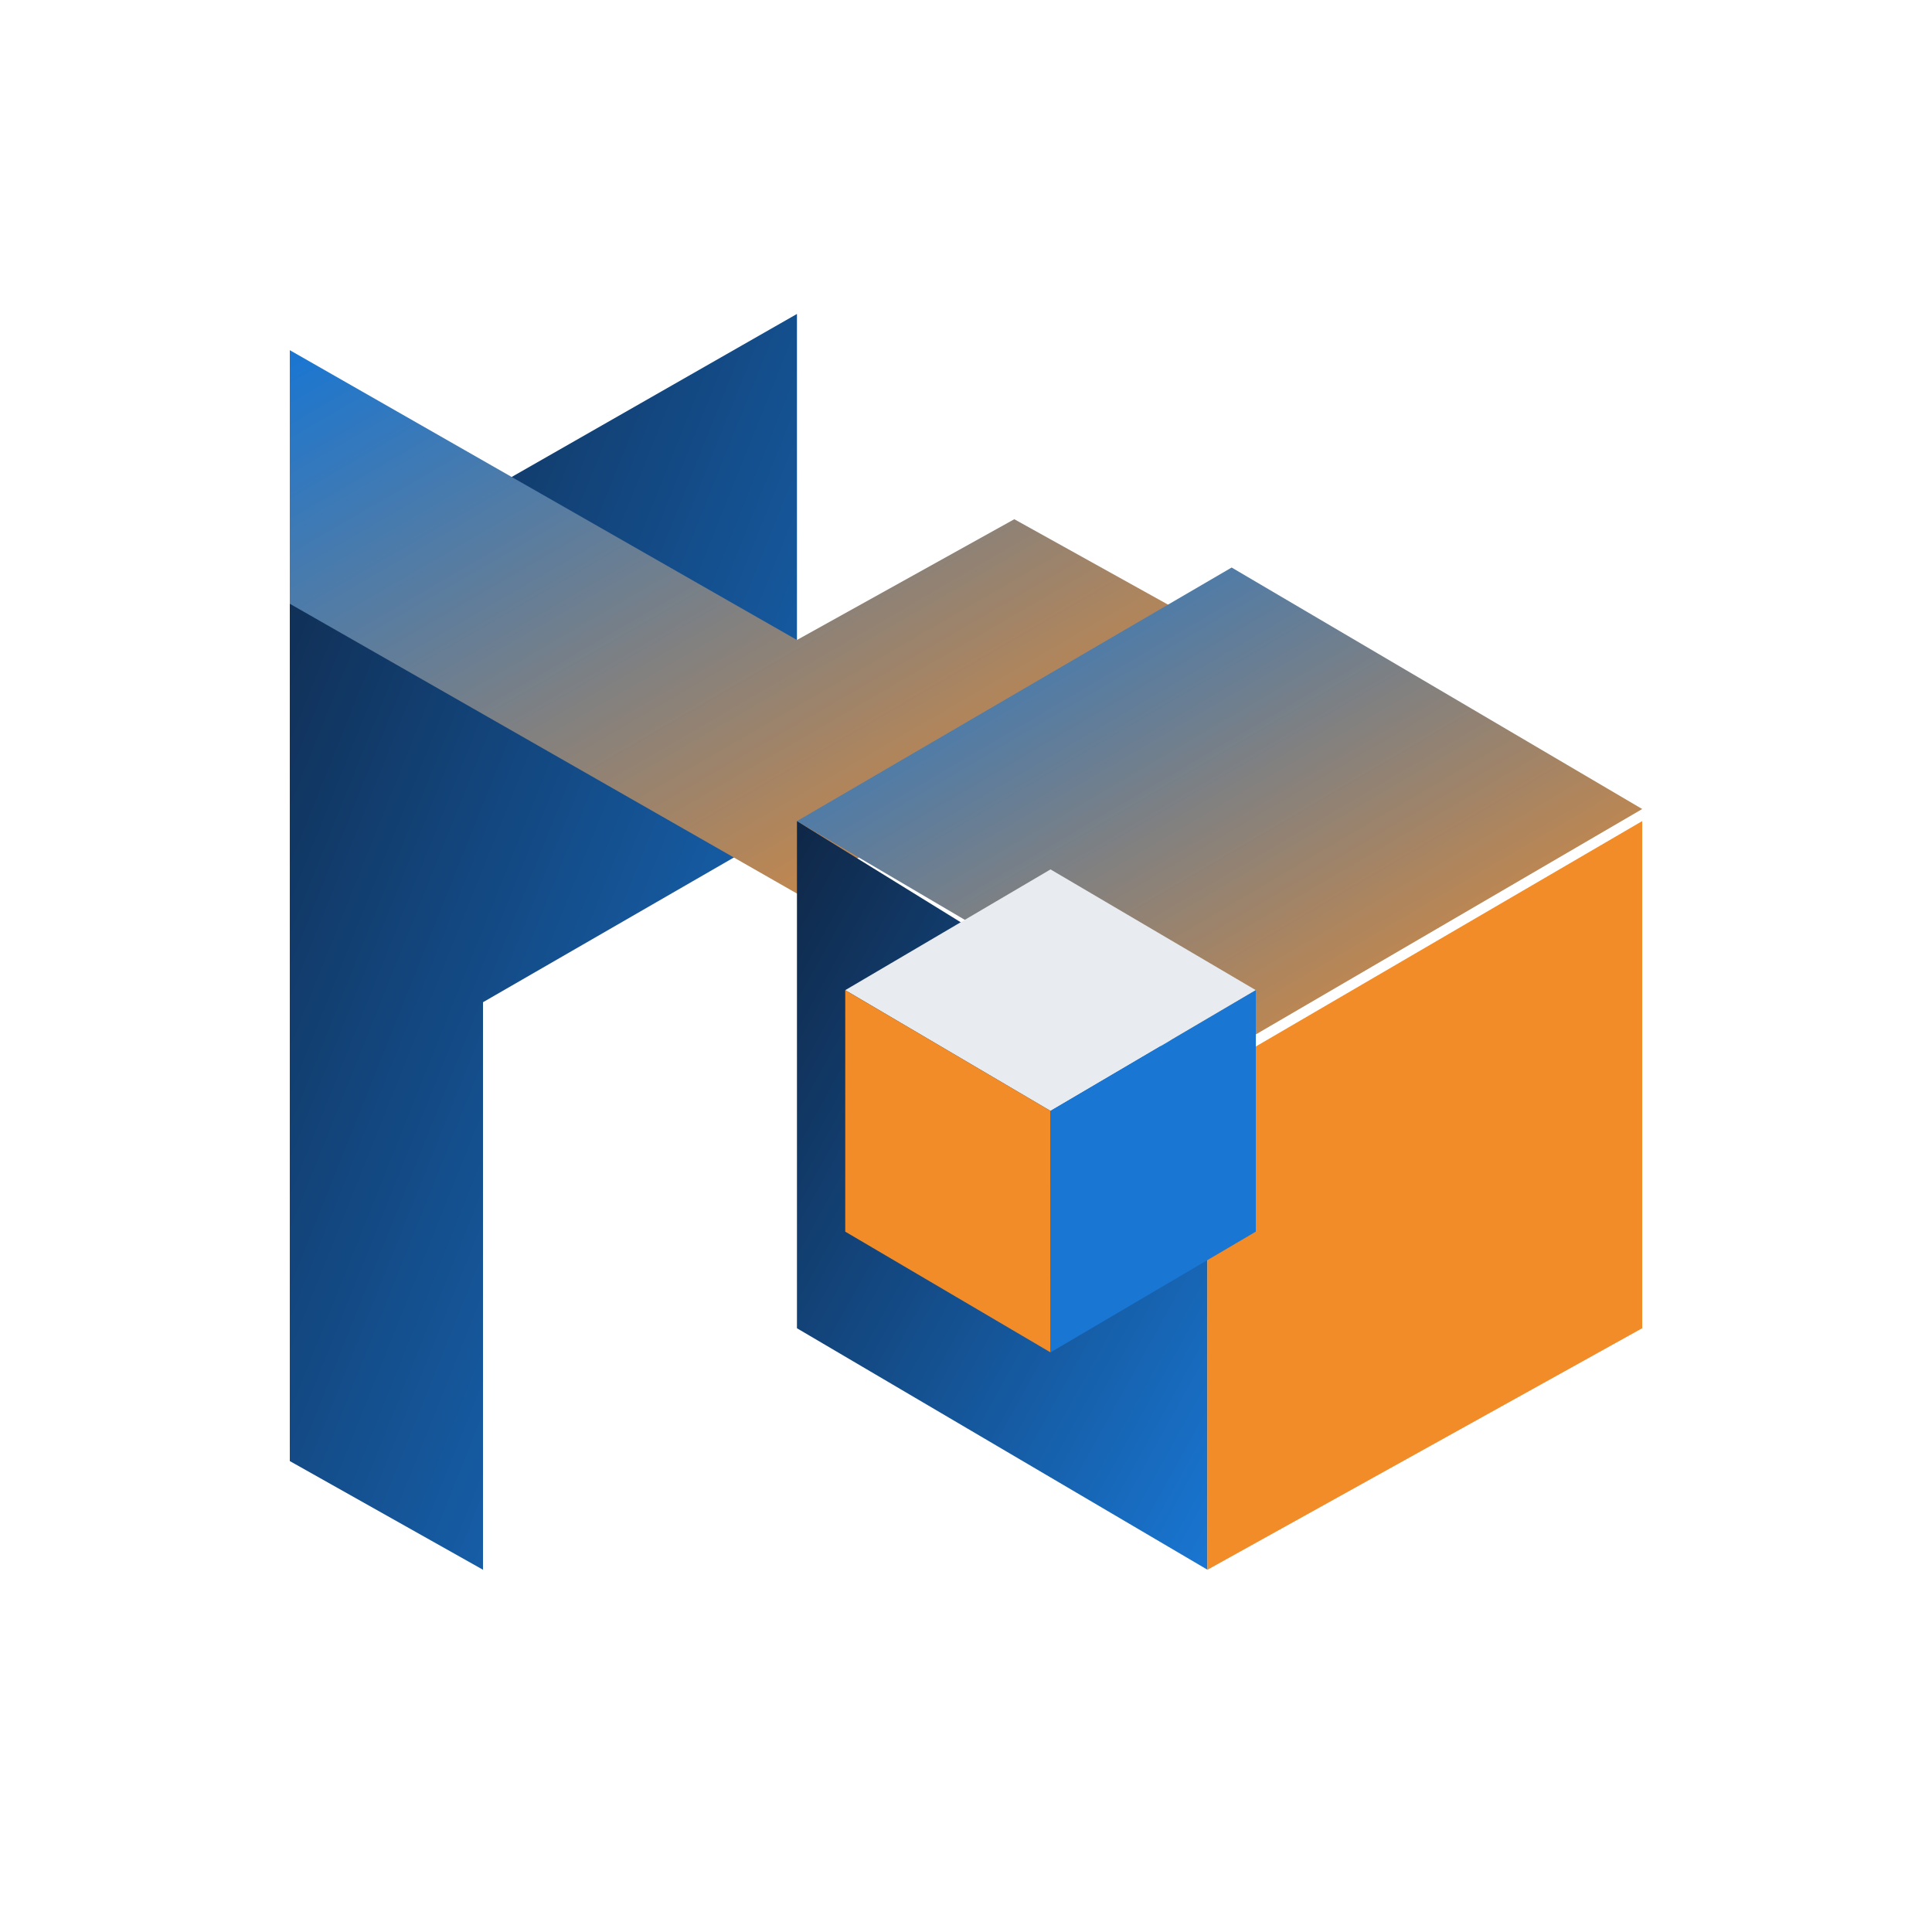
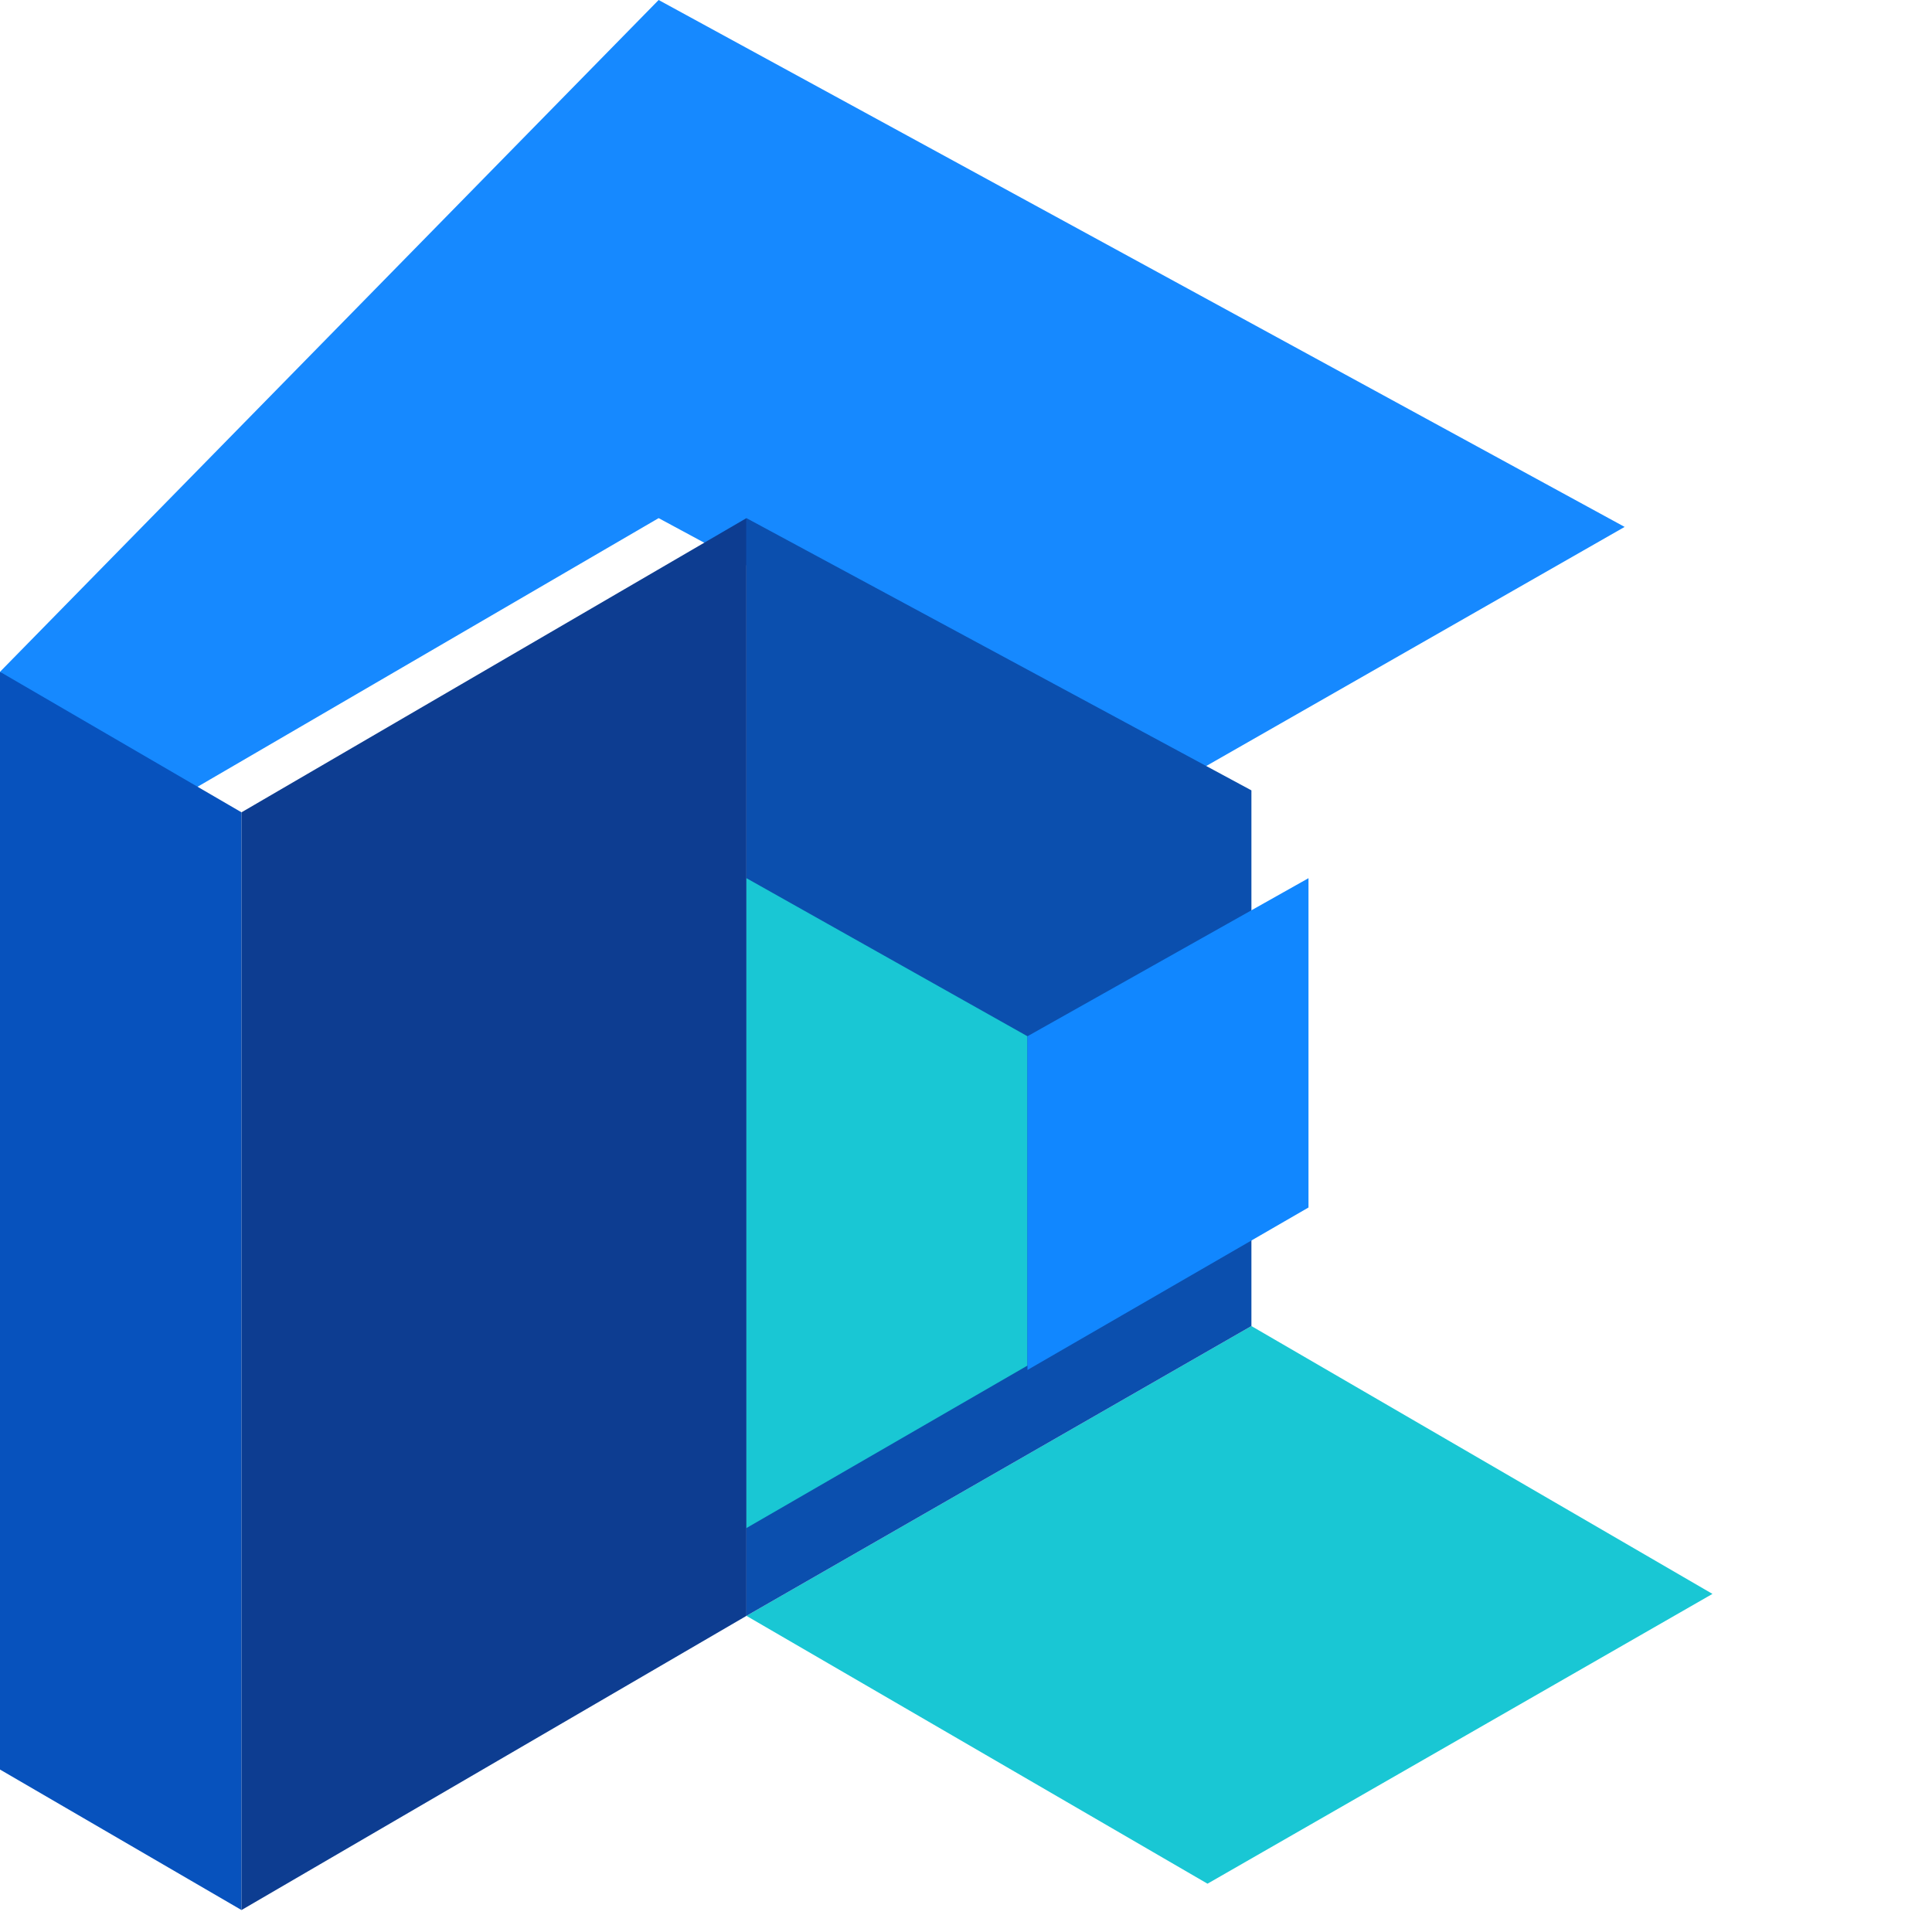
- <svg xmlns="http://www.w3.org/2000/svg" viewBox="0 0 160 160" role="img" aria-labelledby="title desc">
-   <defs>
-     <linearGradient id="g1" x1="0" y1="0" x2="1" y2="1">
-       <stop stop-color="#1976D2" />
-       <stop offset="1" stop-color="#F28C28" />
-     </linearGradient>
-     <linearGradient id="g2" x1="0" y1="0" x2="1" y2="1">
-       <stop stop-color="#0F2747" />
-       <stop offset="1" stop-color="#1976D2" />
-     </linearGradient>
-   </defs>
-   <path fill="url(#g2)" d="M24 50 66 26v42L40 83v47L24 121z" />
-   <path fill="url(#g1)" d="m24 50 42 24 36-21-18-10-18 10-42-24z" />
-   <path fill="url(#g1)" d="m66 68 36-21 34 20-36 21z" />
-   <path fill="url(#g2)" d="M66 68v42l34 20V89z" />
-   <path fill="#F28C28" d="m100 89 36-21v42l-36 20z" />
-   <path fill="#E8EBEF" d="m70 82 17-10 17 10-17 10z" />
-   <path fill="#F28C28" d="m70 82 17 10v20l-17-10z" />
-   <path fill="#1976D2" d="m87 92 17-10v20l-17 10z" />
+ <svg xmlns="http://www.w3.org/2000/svg" viewBox="0 0 440 440" role="img" aria-labelledby="title desc">
+   <path fill="#1689ff" d="M150 0 370 120 265 180 150 118 35 185 0 153Z" />
+   <path fill="#0752bd" d="M0 153 55 185v250L0 403Z" />
+   <path fill="#0d3d91" d="M55 185 170 118v250L55 435Z" />
+   <path fill="#19c7d4" d="m170 368 115-66 105 61-115 66z" />
+   <path fill="#0b4fae" d="M170 118 285 180 285 302 170 368Z" />
+   <path fill="#19c7d4" d="m170 200 64 36v75l-64 37z" />
+   <path fill="#1187ff" d="m234 236 64-36v75l-64 37z" />
</svg>
